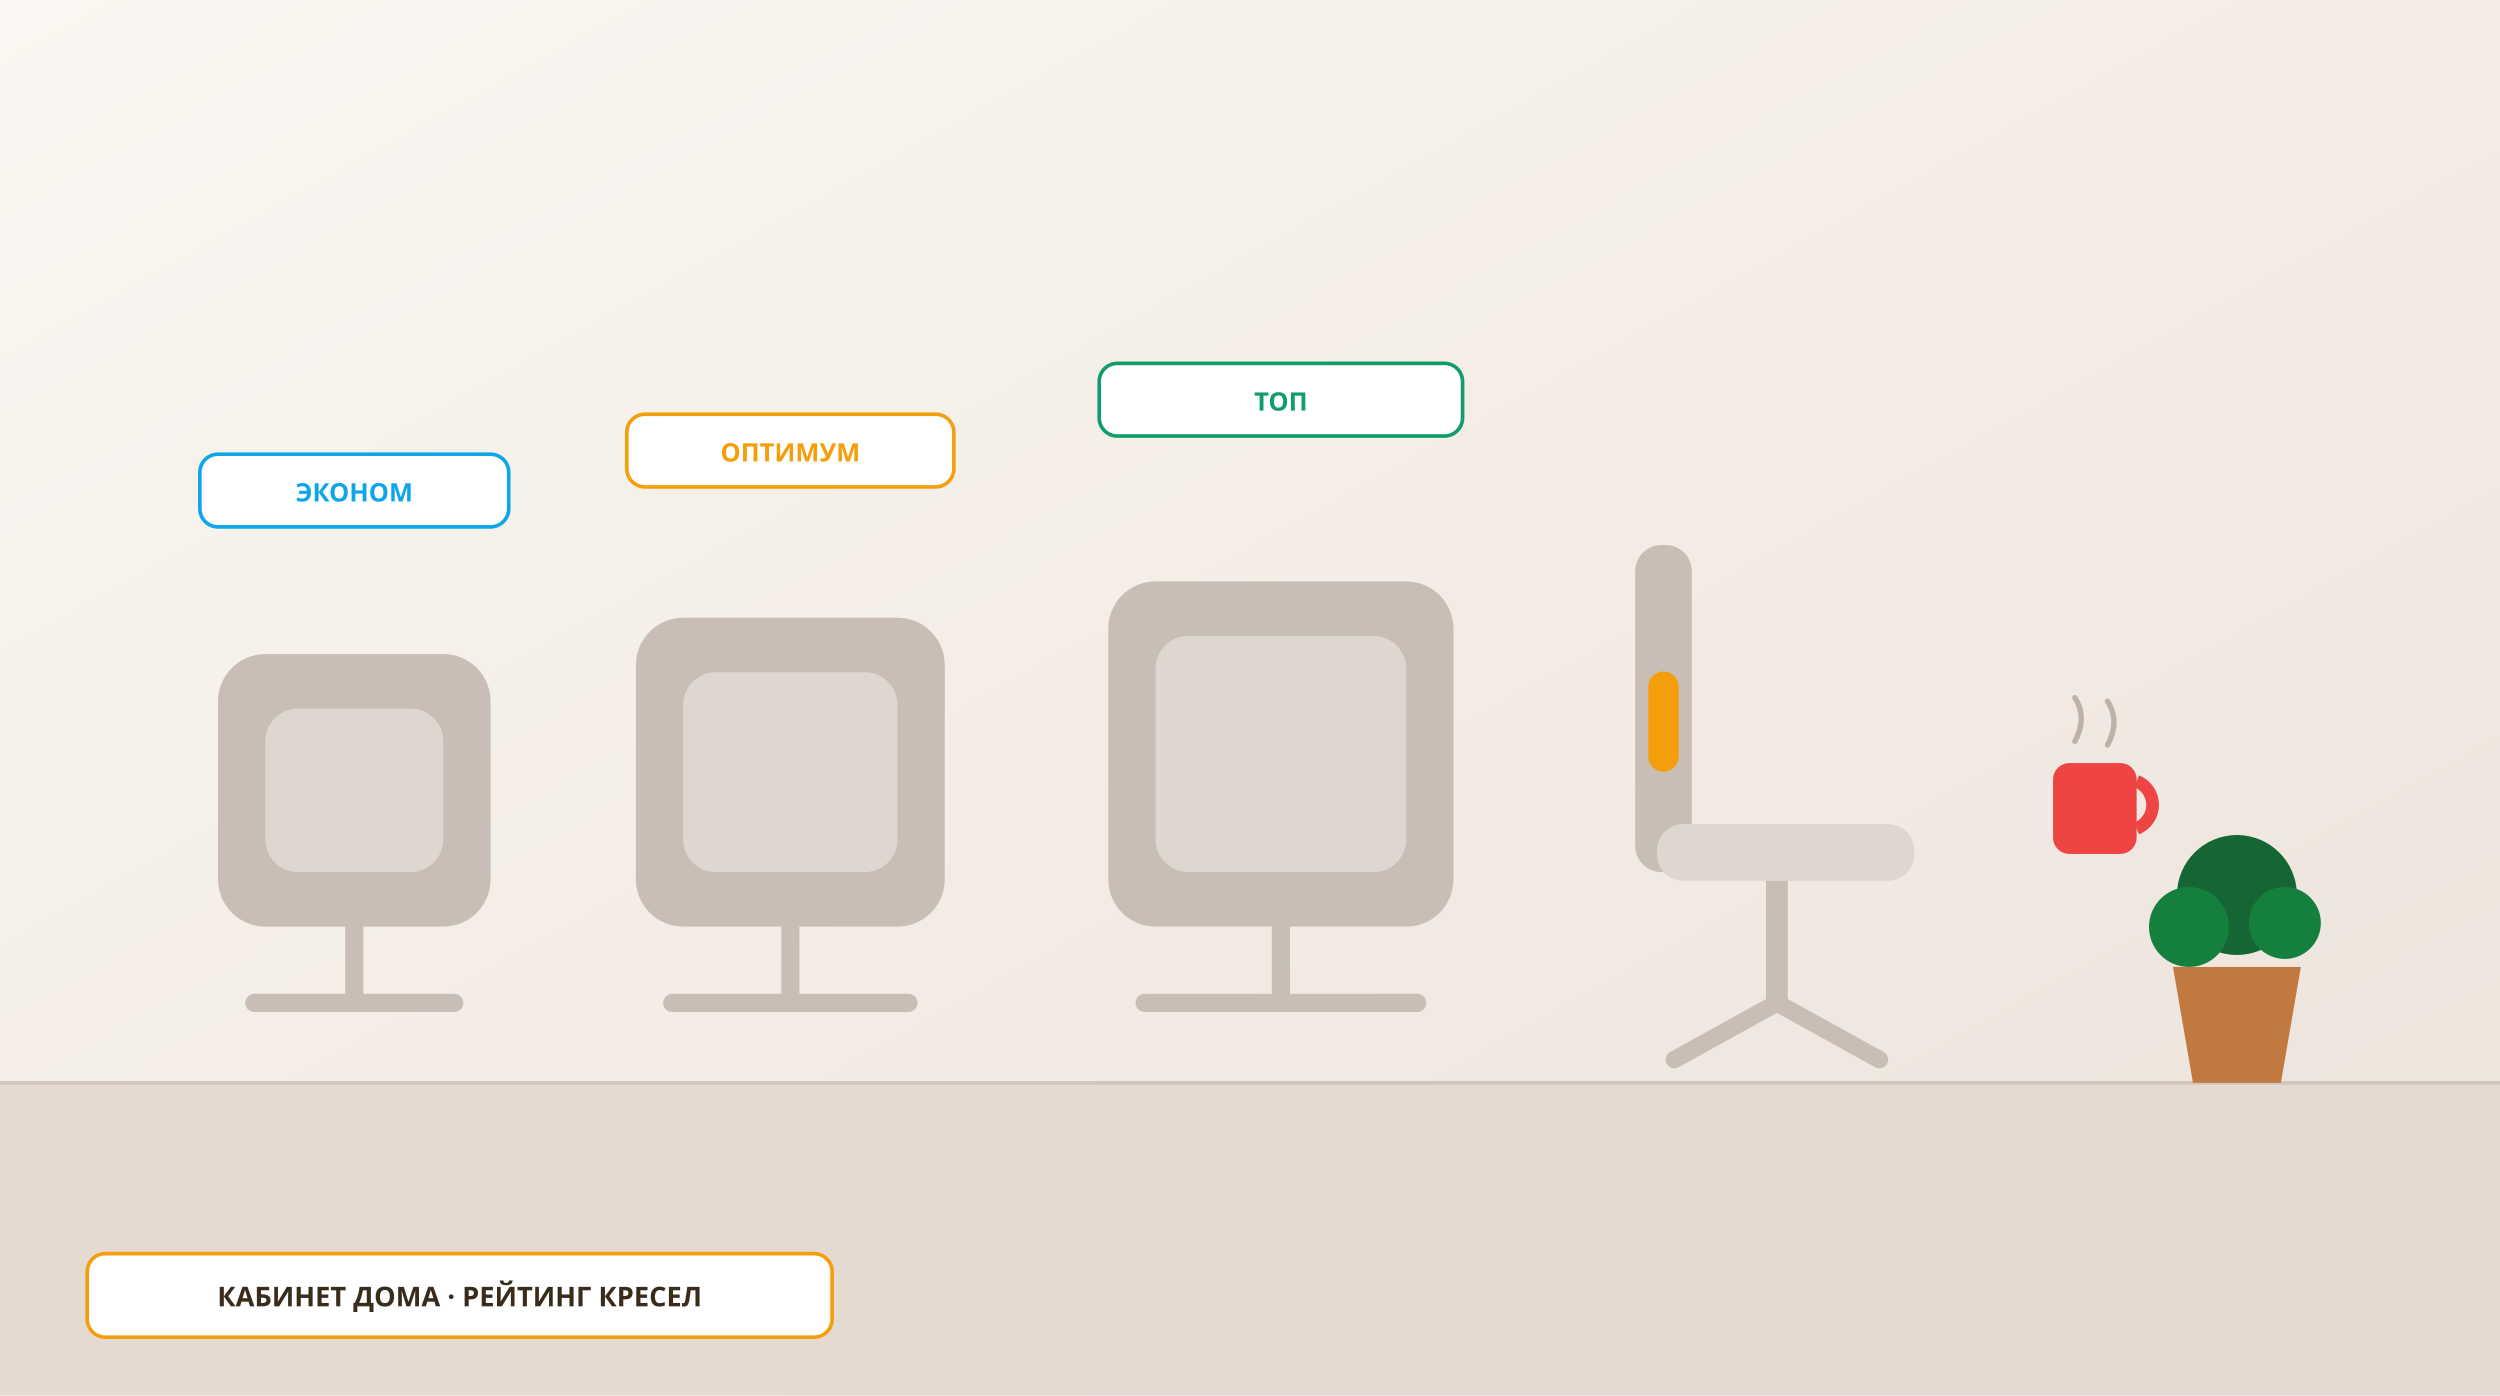
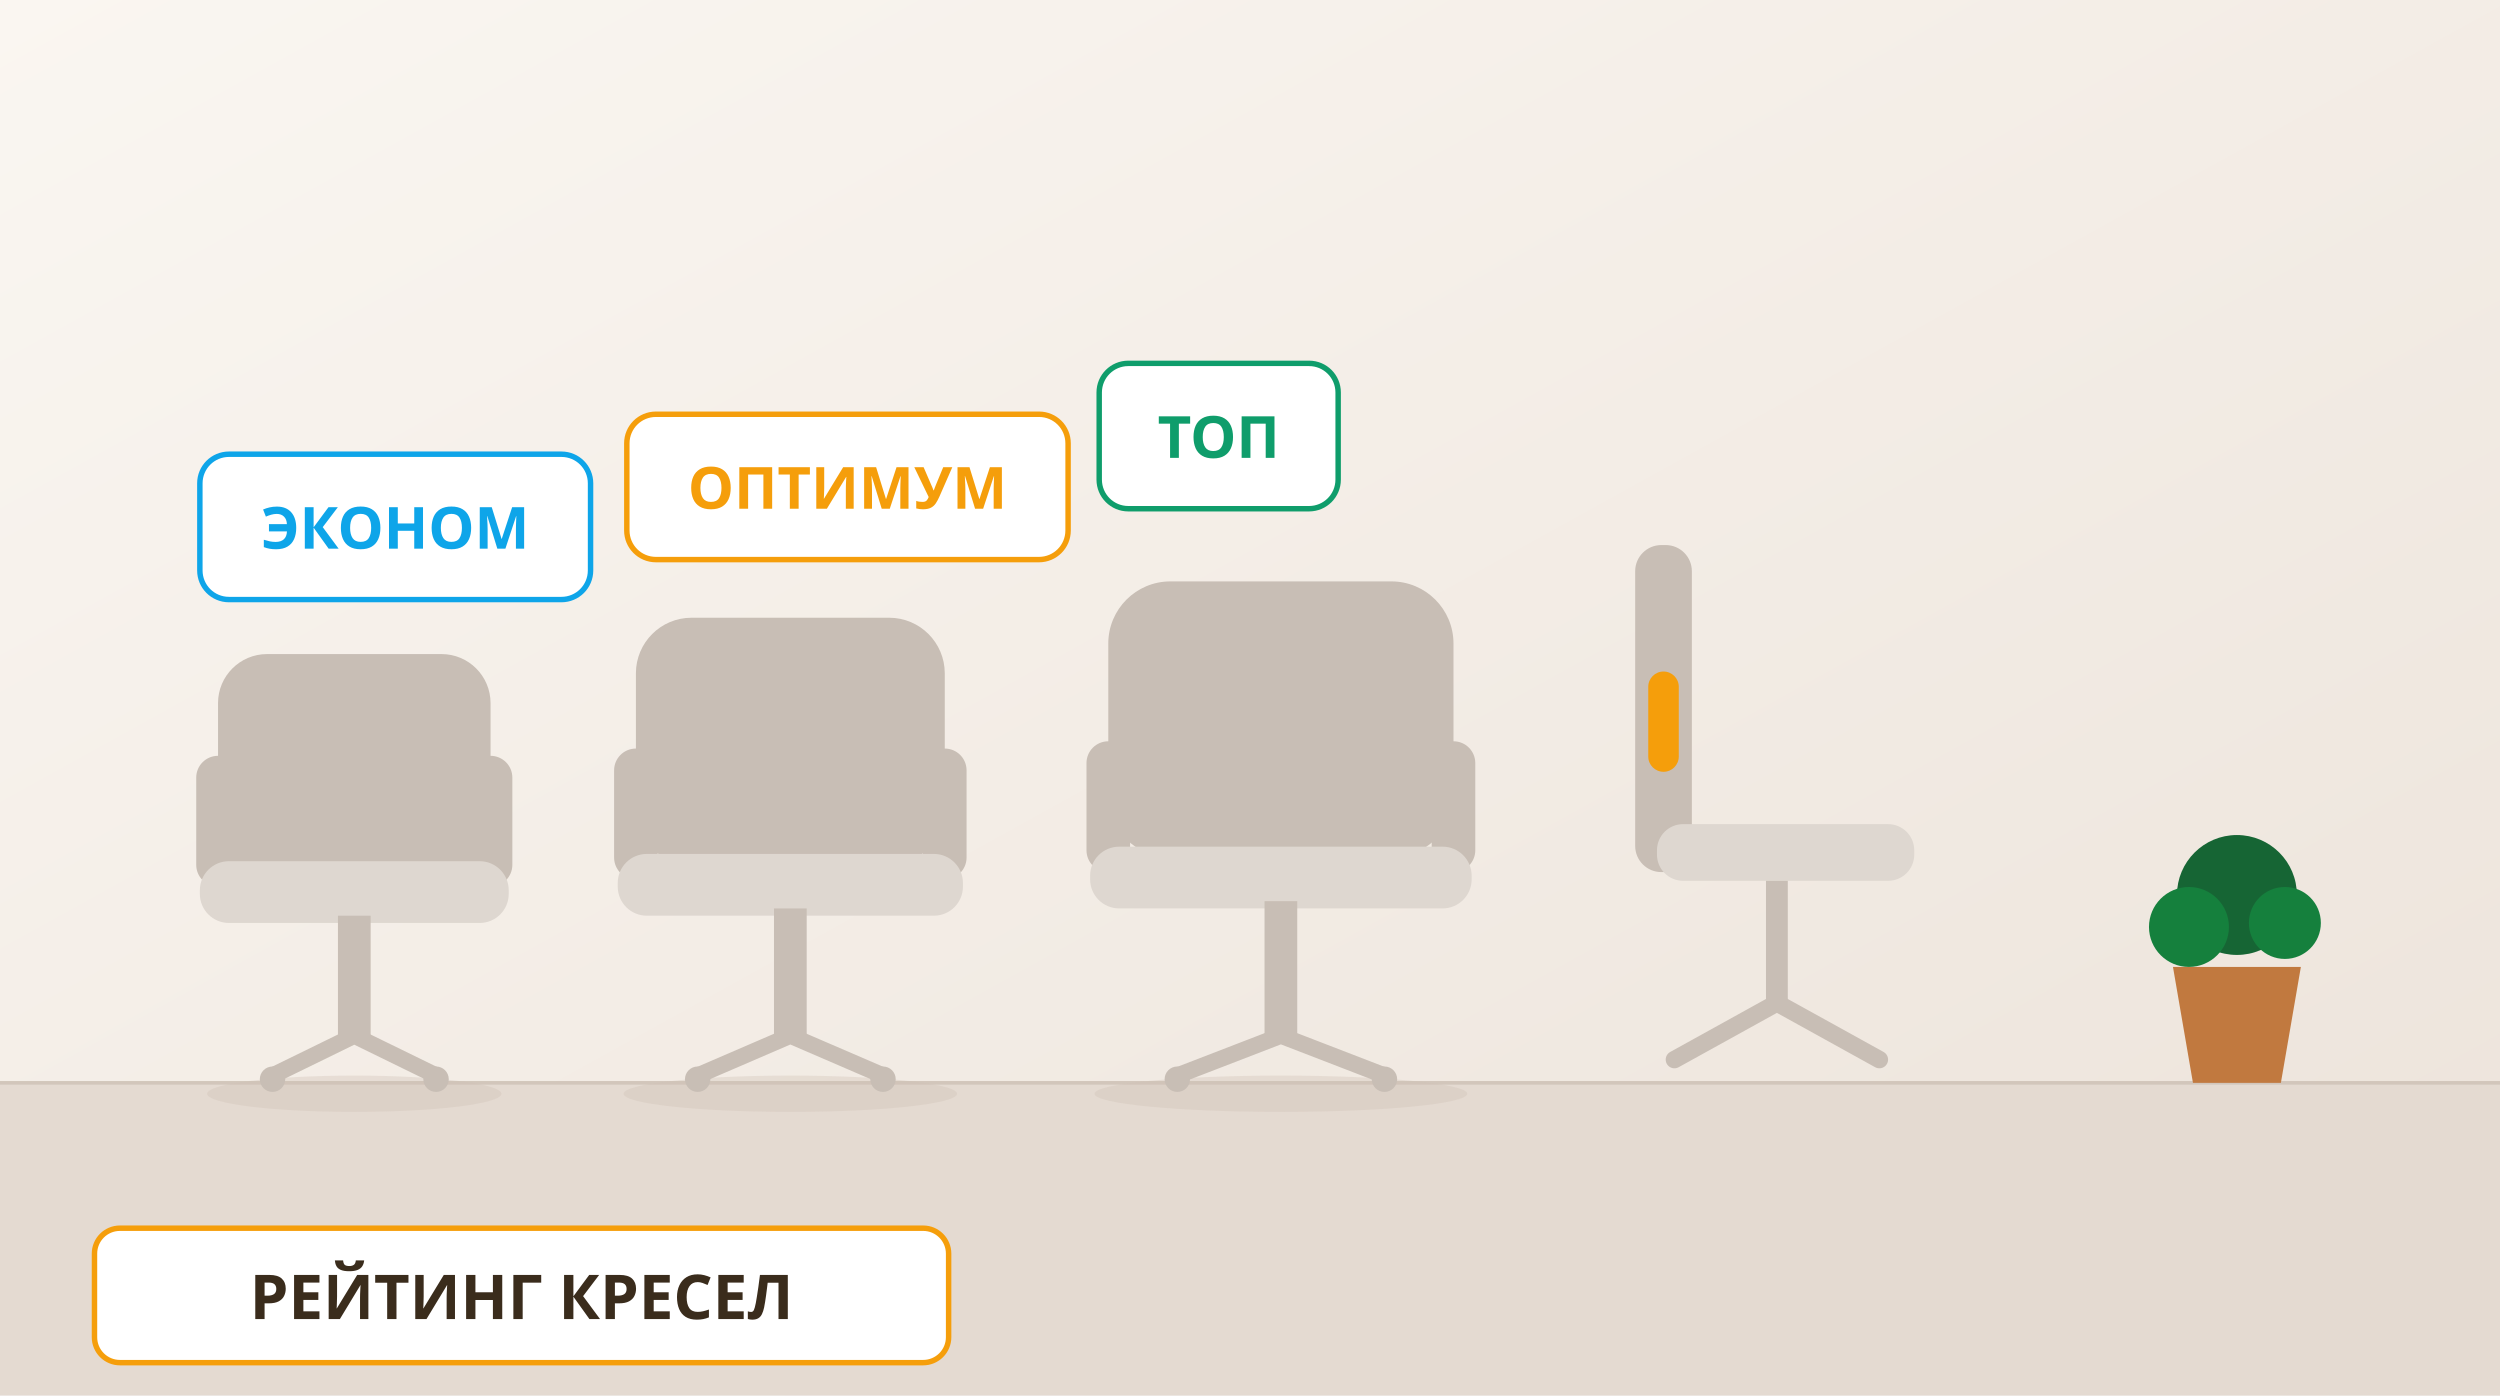
<svg xmlns="http://www.w3.org/2000/svg" viewBox="0 0 1376 768" width="1376" height="768">
  <defs>
    <linearGradient id="bg" x1="0%" y1="0%" x2="100%" y2="100%">
      <stop offset="0%" stop-color="#faf6f1" />
      <stop offset="100%" stop-color="#ece3da" />
    </linearGradient>
  </defs>
  <rect width="1376" height="768" fill="url(#bg)" />
  <rect x="0" y="596" width="1376" height="172" fill="#e4dad1" />
  <line x1="0" y1="596" x2="1376" y2="596" stroke="#d2c6bb" stroke-width="2" />
-   <rect x="120" y="360" width="150" height="150" rx="26" fill="#c8beb5" />
-   <rect x="146" y="390" width="98" height="90" rx="18" fill="#ded7d0" />
-   <path d="M195 510 v42 M140 552 h110" stroke="#c8beb5" stroke-width="10" stroke-linecap="round" />
-   <rect x="350" y="340" width="170" height="170" rx="26" fill="#c8beb5" />
-   <rect x="376" y="370" width="118" height="110" rx="18" fill="#ded7d0" />
-   <path d="M435 510 v42 M370 552 h130" stroke="#c8beb5" stroke-width="10" stroke-linecap="round" />
-   <rect x="610" y="320" width="190" height="190" rx="26" fill="#c8beb5" />
-   <rect x="636" y="350" width="138" height="130" rx="18" fill="#ded7d0" />
-   <path d="M705 510 v42 M630 552 h150" stroke="#c8beb5" stroke-width="10" stroke-linecap="round" />
+   <ellipse cx="195" cy="602" rx="81" ry="10" fill="#cdc0b5" fill-opacity="0.35" />
+   <rect x="120" y="360" width="150" height="120" rx="27" fill="#c8beb5" />
+   <rect x="108" y="416" width="24" height="72" rx="12" fill="#c8beb5" />
+   <rect x="258" y="416" width="24" height="72" rx="12" fill="#c8beb5" />
+   <rect x="110" y="474" width="170" height="34" rx="16" fill="#ded7d0" />
+   <rect x="186" y="504" width="18" height="68" fill="#c8beb5" />
+   <path d="M195 570 l-45 22 M195 570 l45 22" stroke="#c8beb5" stroke-width="9" stroke-linecap="round" />
+   <circle cx="150" cy="594" r="7" fill="#c8beb5" />
+   <circle cx="240" cy="594" r="7" fill="#c8beb5" />
+   <ellipse cx="435" cy="602" rx="91.8" ry="10" fill="#cdc0b5" fill-opacity="0.35" />
+   <rect x="350" y="340" width="170" height="136" rx="30.6" fill="#c8beb5" />
+   <rect x="338" y="412" width="24" height="72" rx="12" fill="#c8beb5" />
+   <rect x="508" y="412" width="24" height="72" rx="12" fill="#c8beb5" />
+   <rect x="340" y="470" width="190" height="34" rx="16" fill="#ded7d0" />
+   <rect x="426" y="500" width="18" height="72" fill="#c8beb5" />
+   <path d="M435 570 l-51 22 M435 570 l51 22" stroke="#c8beb5" stroke-width="9" stroke-linecap="round" />
+   <circle cx="384" cy="594" r="7" fill="#c8beb5" />
+   <circle cx="486" cy="594" r="7" fill="#c8beb5" />
+   <ellipse cx="705" cy="602" rx="102.6" ry="10" fill="#cdc0b5" fill-opacity="0.35" />
+   <rect x="610" y="320" width="190" height="152" rx="34.2" fill="#c8beb5" />
+   <rect x="598" y="408" width="24" height="72" rx="12" fill="#c8beb5" />
+   <rect x="788" y="408" width="24" height="72" rx="12" fill="#c8beb5" />
+   <rect x="600" y="466" width="210" height="34" rx="16" fill="#ded7d0" />
+   <rect x="696" y="496" width="18" height="76" fill="#c8beb5" />
+   <path d="M705 570 l-57 22 M705 570 l57 22" stroke="#c8beb5" stroke-width="9" stroke-linecap="round" />
+   <circle cx="648" cy="594" r="7" fill="#c8beb5" />
+   <circle cx="762" cy="594" r="7" fill="#c8beb5" />
  <g transform="translate(900 300) scale(1.2)">
    <rect x="0" y="0" width="26" height="150" rx="12" fill="#c8beb5" />
    <rect x="6" y="58" width="14" height="46" rx="7" fill="#f59e0b" />
    <rect x="10" y="128" width="118" height="26" rx="12" fill="#ded7d0" />
    <rect x="60" y="154" width="10" height="56" fill="#c8beb5" />
    <path d="M65 210 L18 236 M65 210 L112 236" stroke="#c8beb5" stroke-width="8" stroke-linecap="round" />
  </g>
-   <rect x="110" y="250" width="170" height="40" rx="10" fill="#ffffff" stroke="#0ea5e9" stroke-width="2" />
-   <text x="195" y="276" font-family="system-ui, sans-serif" font-size="14" font-weight="800" fill="#0ea5e9" text-anchor="middle">ЭКОНОМ</text>
-   <rect x="345" y="228" width="180" height="40" rx="10" fill="#ffffff" stroke="#f59e0b" stroke-width="2" />
-   <text x="435" y="254" font-family="system-ui, sans-serif" font-size="14" font-weight="800" fill="#f59e0b" text-anchor="middle">ОПТИМУМ</text>
-   <rect x="605" y="200" width="200" height="40" rx="10" fill="#ffffff" stroke="#0f9d6b" stroke-width="2" />
-   <text x="705" y="226" font-family="system-ui, sans-serif" font-size="14" font-weight="800" fill="#0f9d6b" text-anchor="middle">ТОП</text>
-   <rect x="1130" y="420" width="46" height="50" rx="9" fill="#ef4444" />
-   <path d="M1176 430 a14 14 0 0 1 0 26" fill="none" stroke="#ef4444" stroke-width="7" />
-   <path d="M1142 408 q7 -13 0 -24 M1160 410 q7 -13 0 -24" fill="none" stroke="#a89b8e" stroke-width="3" stroke-linecap="round" opacity="0.7" />
+   <rect x="110" y="250" width="215.04" height="80" rx="16" fill="#ffffff" stroke="#0ea5e9" stroke-width="3" />
+   <text x="217.52" y="302" font-family="system-ui, sans-serif" font-size="32" font-weight="800" fill="#0ea5e9" text-anchor="middle">ЭКОНОМ</text>
+   <rect x="345" y="228" width="242.88" height="80" rx="16" fill="#ffffff" stroke="#f59e0b" stroke-width="3" />
+   <text x="466.44" y="280" font-family="system-ui, sans-serif" font-size="32" font-weight="800" fill="#f59e0b" text-anchor="middle">ОПТИМУМ</text>
+   <rect x="605" y="200" width="131.52" height="80" rx="16" fill="#ffffff" stroke="#0f9d6b" stroke-width="3" />
+   <text x="670.76" y="252" font-family="system-ui, sans-serif" font-size="32" font-weight="800" fill="#0f9d6b" text-anchor="middle">ТОП</text>
  <g transform="translate(1240 596) scale(1.1)">
    <path d="M-30 0 l-10 -58 h64 l-10 58 z" fill="#c1793f" />
    <circle cx="-8" cy="-94" r="30" fill="#166534" />
    <circle cx="-32" cy="-78" r="20" fill="#15803d" />
    <circle cx="16" cy="-80" r="18" fill="#15803d" />
  </g>
-   <rect x="48" y="690" width="410" height="46" rx="10" fill="#ffffff" stroke="#f59e0b" stroke-width="2" />
-   <text x="253" y="719" font-family="system-ui, sans-serif" font-size="15" font-weight="700" fill="#3a2c1c" text-anchor="middle">КАБИНЕТ ДОМА · РЕЙТИНГ КРЕСЕЛ</text>
+   <rect x="52" y="676" width="470.12" height="74" rx="14" fill="#ffffff" stroke="#f59e0b" stroke-width="3" />
+   <text x="287.06" y="726" font-family="system-ui, sans-serif" font-size="34" font-weight="800" fill="#3a2c1c" text-anchor="middle">РЕЙТИНГ КРЕСЕЛ</text>
</svg>
